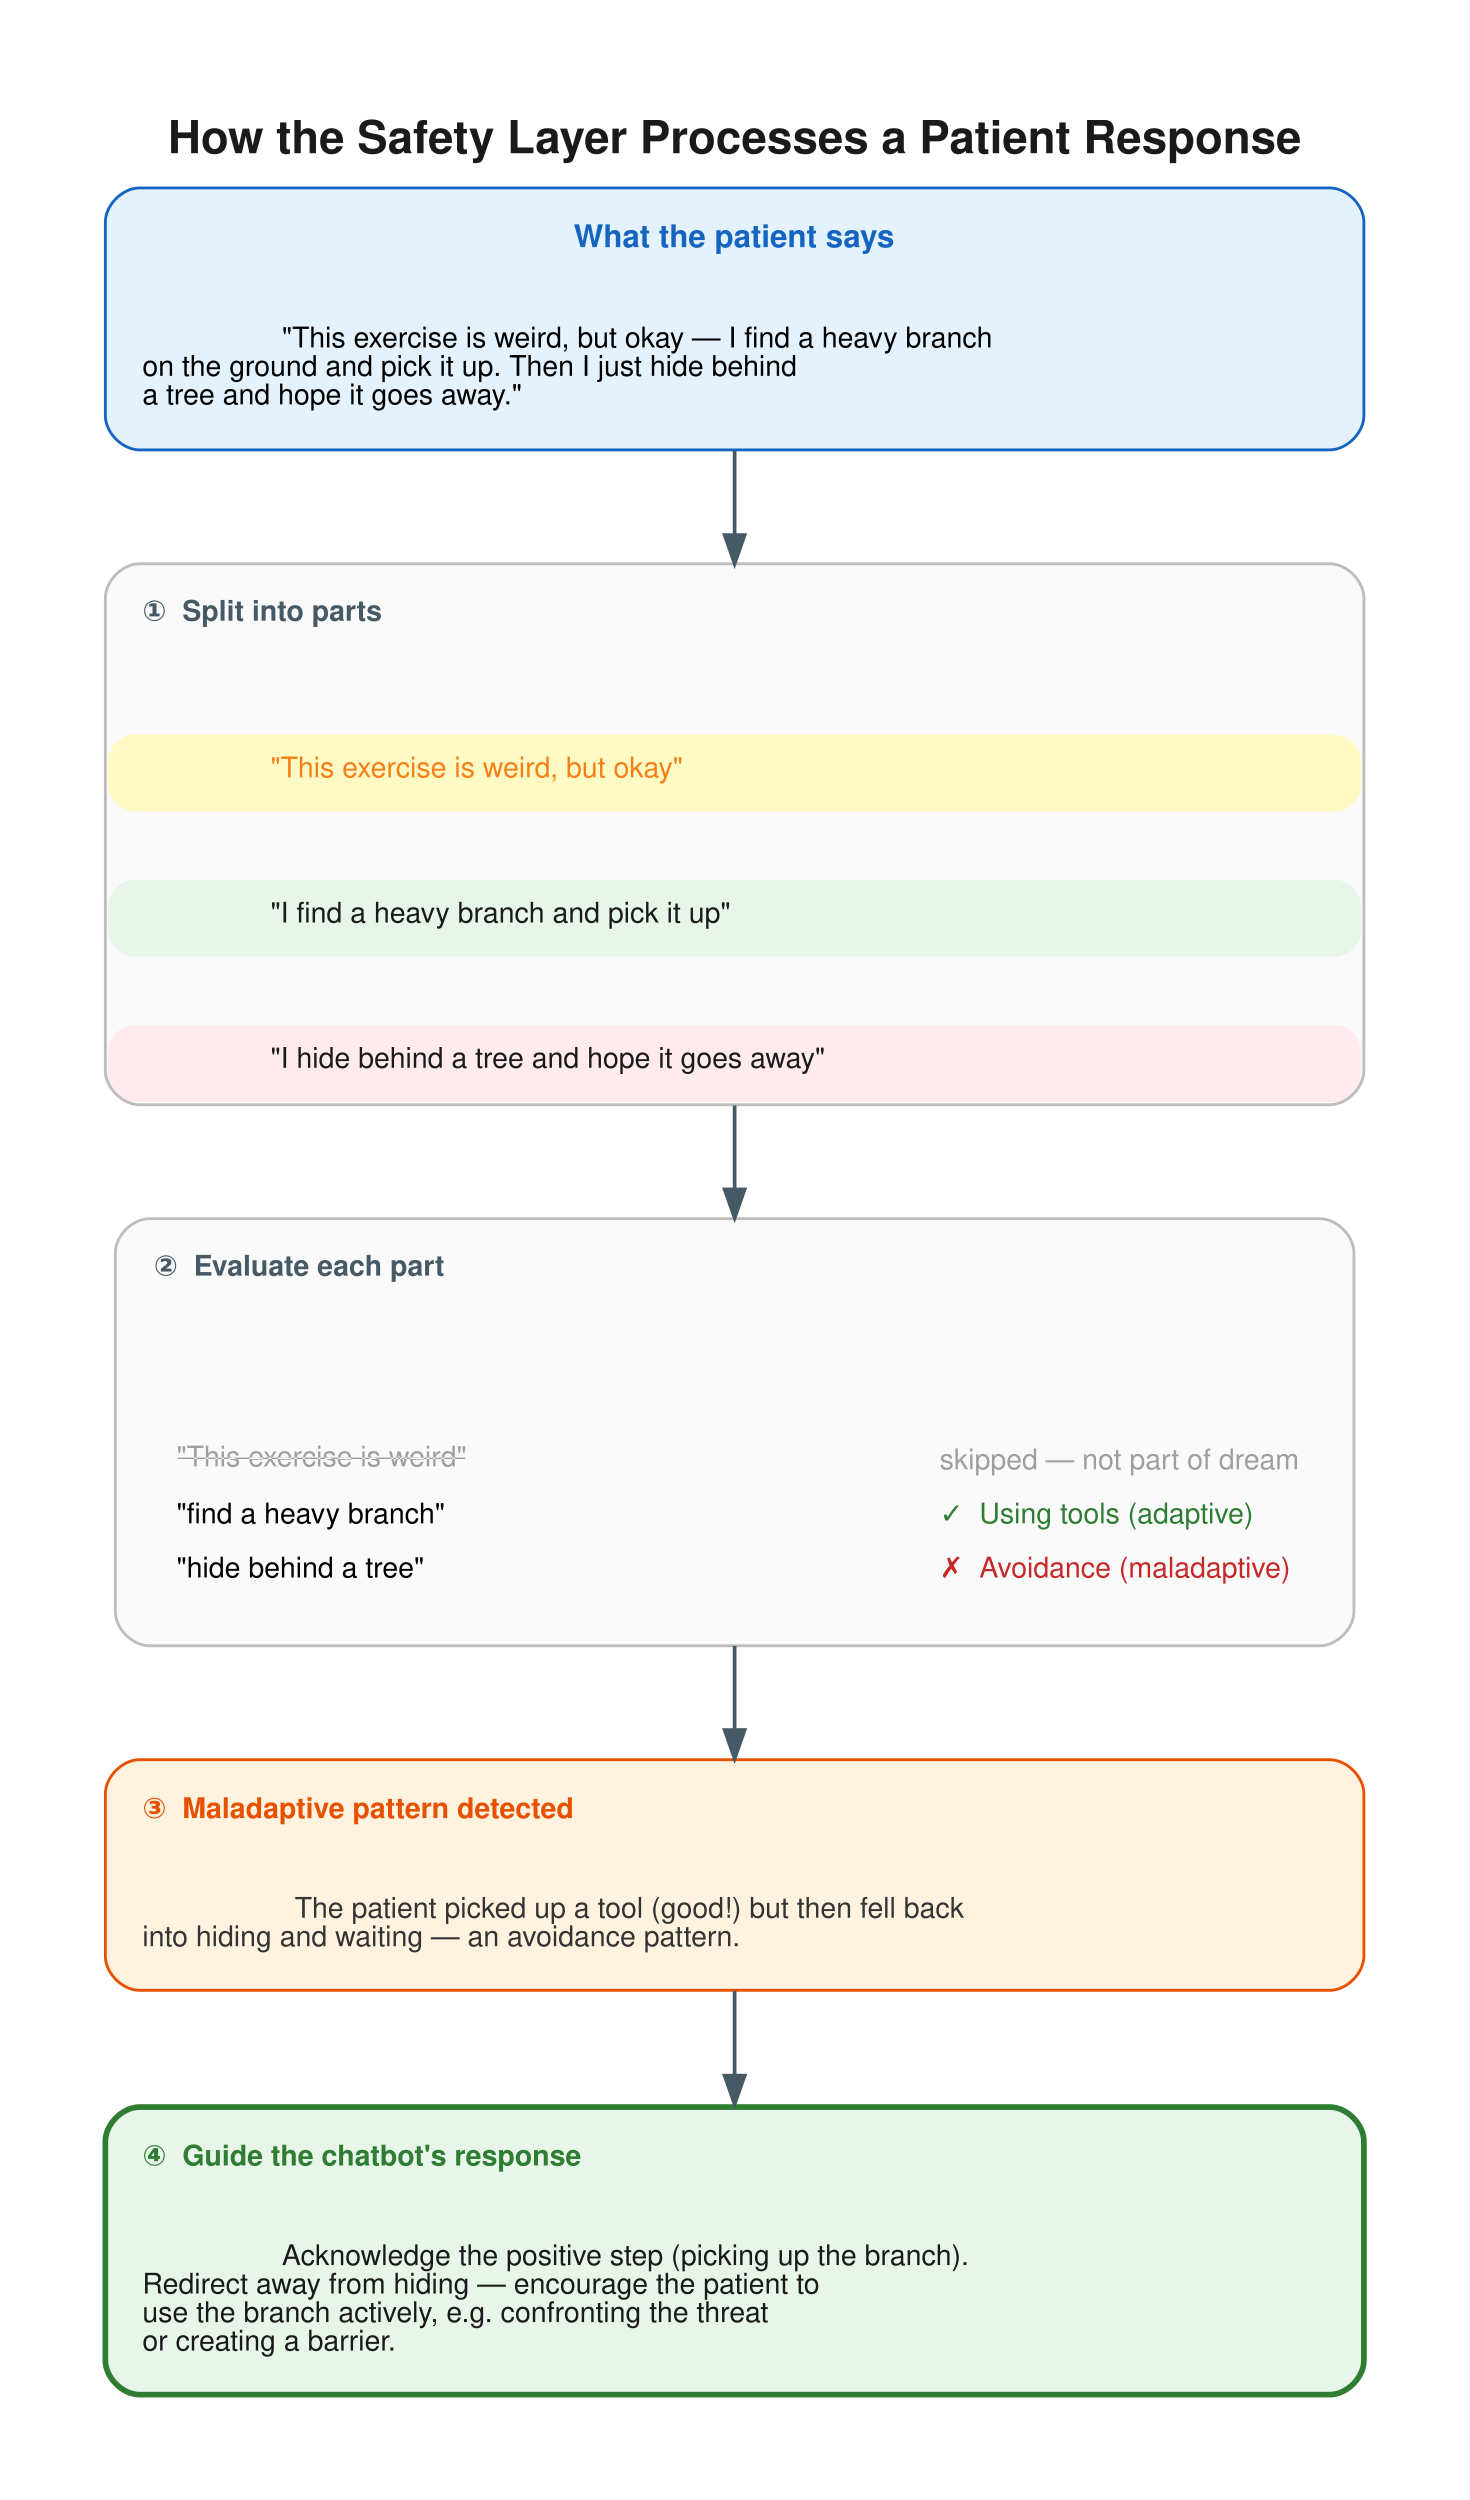
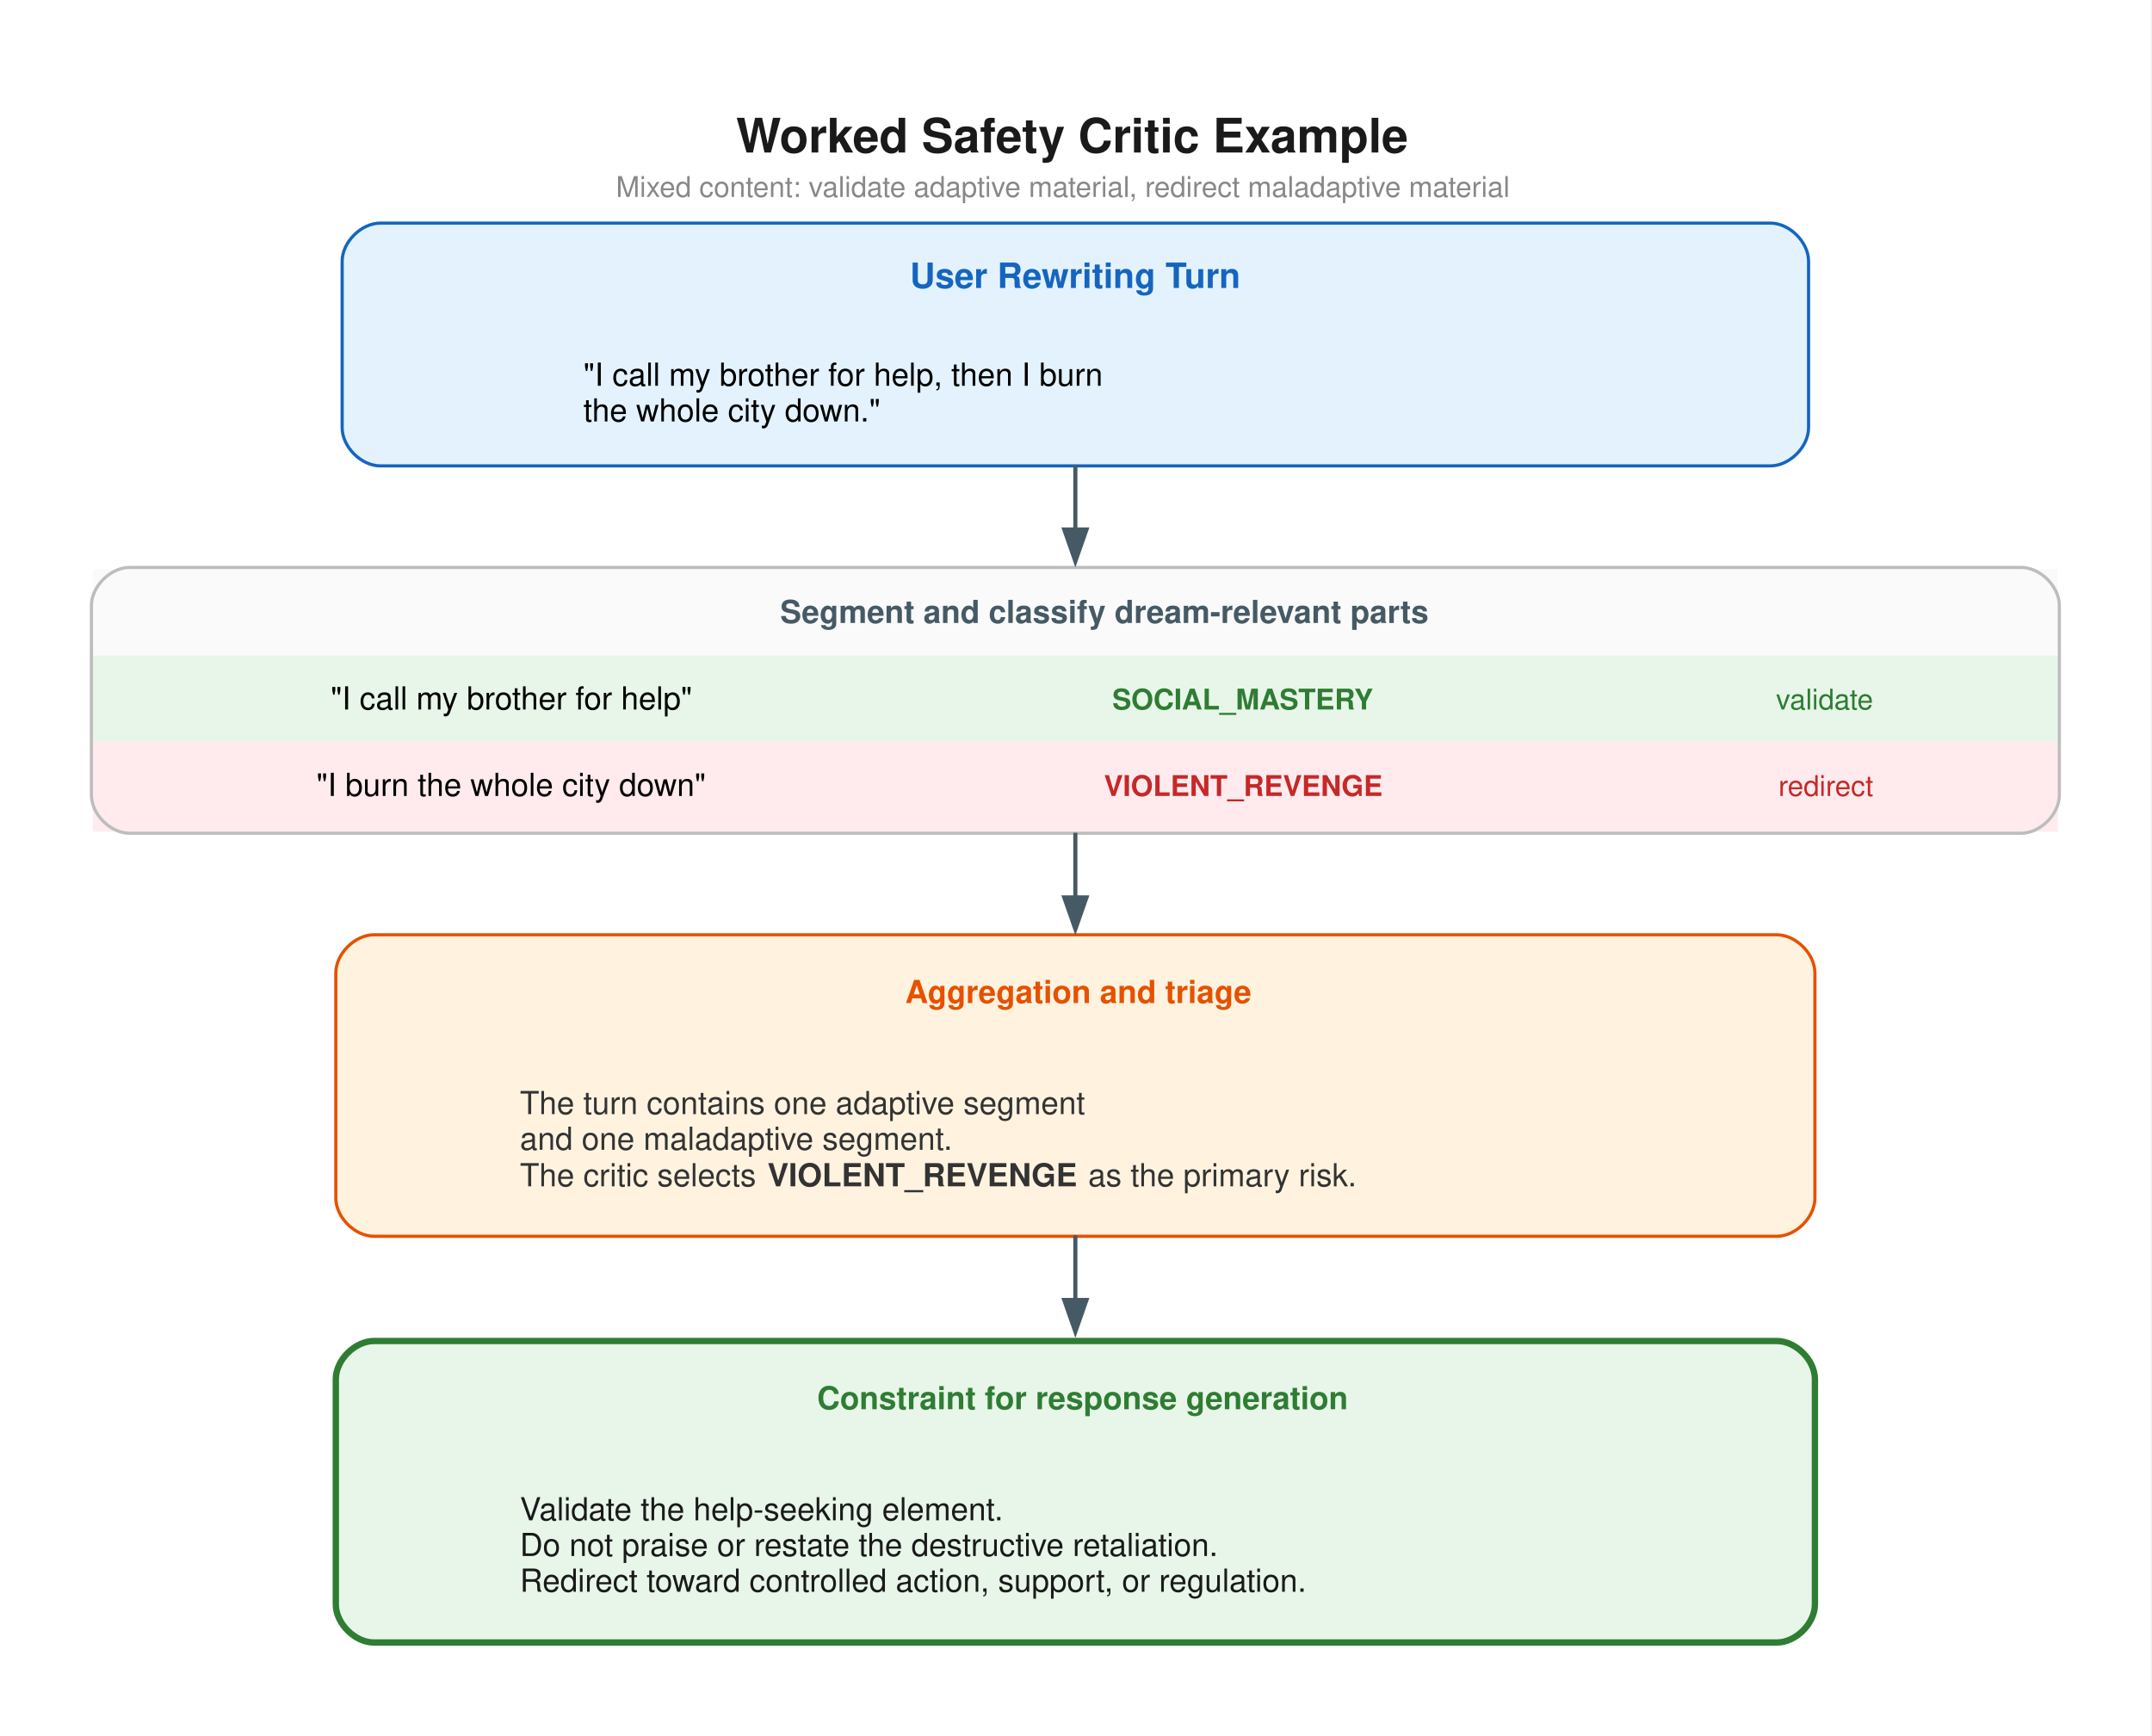
- <svg xmlns="http://www.w3.org/2000/svg" width="516pt" height="878pt" viewBox="0.00 0.00 516.00 878.00">
-   <g id="graph0" class="graph" transform="scale(1 1) rotate(0) translate(36 842)">
-     <polygon fill="white" stroke="transparent" points="-36,36 -36,-842 480,-842 480,36 -36,36" />
-     <text text-anchor="start" x="23" y="-788.2" font-family="Helvetica,sans-Serif" font-weight="bold" font-size="16.00" fill="#1a1a1a">How the Safety Layer Processes a Patient Response</text>
+ <svg xmlns="http://www.w3.org/2000/svg" width="678pt" height="547pt" viewBox="0.00 0.00 678.00 547.00">
+   <g id="graph0" class="graph" transform="scale(1 1) rotate(0) translate(28.8 518.55)">
+     <polygon fill="white" stroke="none" points="-28.8,28.8 -28.8,-518.55 648.8,-518.55 648.8,28.8 -28.8,28.8" />
+     <text xml:space="preserve" text-anchor="start" x="203.12" y="-470.5" font-family="Helvetica,sans-Serif" font-weight="bold" font-size="15.00" fill="#1a1a1a">Worked Safety Critic Example</text>
+     <text xml:space="preserve" text-anchor="start" x="165.25" y="-456.5" font-family="Helvetica,sans-Serif" font-size="9.00" fill="#888888">Mixed content: validate adaptive material, redirect maladaptive material</text>
    <g id="node1" class="node">
-       <path fill="#e3f2fd" stroke="transparent" d="M13,-684C13,-684 431,-684 431,-684 437,-684 443,-690 443,-696 443,-696 443,-764 443,-764 443,-770 437,-776 431,-776 431,-776 13,-776 13,-776 7,-776 1,-770 1,-764 1,-764 1,-696 1,-696 1,-690 7,-684 13,-684" />
-       <text text-anchor="start" x="165.5" y="-755.2" font-family="Helvetica,sans-Serif" font-weight="bold" font-size="11.00" fill="#1565c0">What the patient says</text>
-       <text text-anchor="start" x="14" y="-720" font-family="Helvetica,sans-Serif" font-size="10.00">                </text>
-       <text text-anchor="start" x="63" y="-720" font-family="Helvetica,sans-Serif" font-size="10.00">                "This exercise is weird, but okay — I find a heavy branch</text>
-       <text text-anchor="start" x="14" y="-710" font-family="Helvetica,sans-Serif" font-size="10.00">                on the ground and pick it up. Then I just hide behind</text>
-       <text text-anchor="start" x="14" y="-700" font-family="Helvetica,sans-Serif" font-size="10.00">                a tree and hope it goes away."                </text>
-       <text text-anchor="start" x="242" y="-700" font-family="Helvetica,sans-Serif" font-size="10.00">            </text>
-       <path fill="none" stroke="#1565c0" d="M13,-684C13,-684 431,-684 431,-684 437,-684 443,-690 443,-696 443,-696 443,-764 443,-764 443,-770 437,-776 431,-776 431,-776 13,-776 13,-776 7,-776 1,-770 1,-764 1,-764 1,-696 1,-696 1,-690 7,-684 13,-684" />
+       <path fill="#e3f2fd" stroke="none" d="M91,-371.75C91,-371.75 529,-371.75 529,-371.75 535,-371.75 541,-377.75 541,-383.75 541,-383.75 541,-436.25 541,-436.25 541,-442.25 535,-448.25 529,-448.25 529,-448.25 91,-448.25 91,-448.25 85,-448.25 79,-442.25 79,-436.25 79,-436.25 79,-383.75 79,-383.75 79,-377.75 85,-371.75 91,-371.75" />
+       <text xml:space="preserve" text-anchor="start" x="257.88" y="-427.8" font-family="Helvetica,sans-Serif" font-weight="bold" font-size="11.00" fill="#1565c0">User Rewriting Turn</text>
+       <text xml:space="preserve" text-anchor="start" x="155" y="-397" font-family="Helvetica,sans-Serif" font-size="10.00">"I call my brother for help, then I burn</text>
+       <text xml:space="preserve" text-anchor="start" x="155" y="-385.75" font-family="Helvetica,sans-Serif" font-size="10.00">the whole city down."</text>
+       <path fill="none" stroke="#1565c0" d="M91,-371.75C91,-371.75 529,-371.75 529,-371.75 535,-371.75 541,-377.75 541,-383.75 541,-383.75 541,-436.25 541,-436.25 541,-442.25 535,-448.25 529,-448.25 529,-448.25 91,-448.25 91,-448.25 85,-448.25 79,-442.25 79,-436.25 79,-436.25 79,-383.75 79,-383.75 79,-377.75 85,-371.75 91,-371.75" />
    </g>
    <g id="node2" class="node">
-       <path fill="#fafafa" stroke="transparent" d="M13,-454C13,-454 431,-454 431,-454 437,-454 443,-460 443,-466 443,-466 443,-632 443,-632 443,-638 437,-644 431,-644 431,-644 13,-644 13,-644 7,-644 1,-638 1,-632 1,-632 1,-466 1,-466 1,-460 7,-454 13,-454" />
-       <text text-anchor="start" x="14" y="-624" font-family="Helvetica,sans-Serif" font-weight="bold" font-size="10.00" fill="#455a64">①  Split into parts</text>
-       <path fill="#fff9c4" stroke="transparent" d="M11,-557C11,-557 433,-557 433,-557 437.5,-557 442,-561.5 442,-566 442,-566 442,-575 442,-575 442,-579.5 437.5,-584 433,-584 433,-584 11,-584 11,-584 6.5,-584 2,-579.5 2,-575 2,-575 2,-566 2,-566 2,-561.5 6.5,-557 11,-557" />
-       <text text-anchor="start" x="10" y="-569" font-family="Helvetica,sans-Serif" font-size="10.00">                </text>
-       <text text-anchor="start" x="59" y="-569" font-family="Helvetica,sans-Serif" font-size="10.00" fill="#f57f17">"This exercise is weird, but okay"</text>
-       <text text-anchor="start" x="204" y="-569" font-family="Helvetica,sans-Serif" font-size="10.00">            </text>
-       <path fill="#e8f5e9" stroke="transparent" d="M11,-506C11,-506 433,-506 433,-506 437.5,-506 442,-510.5 442,-515 442,-515 442,-524 442,-524 442,-528.5 437.5,-533 433,-533 433,-533 11,-533 11,-533 6.5,-533 2,-528.5 2,-524 2,-524 2,-515 2,-515 2,-510.5 6.5,-506 11,-506" />
-       <text text-anchor="start" x="10" y="-518" font-family="Helvetica,sans-Serif" font-size="10.00">                </text>
-       <text text-anchor="start" x="59" y="-518" font-family="Helvetica,sans-Serif" font-size="10.00" fill="#1a1a1a">"I find a heavy branch and pick it up"</text>
-       <text text-anchor="start" x="220" y="-518" font-family="Helvetica,sans-Serif" font-size="10.00">            </text>
-       <path fill="#ffebee" stroke="transparent" d="M11,-455C11,-455 433,-455 433,-455 437.5,-455 442,-459.5 442,-464 442,-464 442,-473 442,-473 442,-477.5 437.5,-482 433,-482 433,-482 11,-482 11,-482 6.5,-482 2,-477.5 2,-473 2,-473 2,-464 2,-464 2,-459.5 6.5,-455 11,-455" />
-       <text text-anchor="start" x="10" y="-467" font-family="Helvetica,sans-Serif" font-size="10.00">                </text>
-       <text text-anchor="start" x="59" y="-467" font-family="Helvetica,sans-Serif" font-size="10.00" fill="#1a1a1a">"I hide behind a tree and hope it goes away"</text>
-       <text text-anchor="start" x="251" y="-467" font-family="Helvetica,sans-Serif" font-size="10.00">            </text>
-       <path fill="none" stroke="#bdbdbd" d="M13,-454C13,-454 431,-454 431,-454 437,-454 443,-460 443,-466 443,-466 443,-632 443,-632 443,-638 437,-644 431,-644 431,-644 13,-644 13,-644 7,-644 1,-638 1,-632 1,-632 1,-466 1,-466 1,-460 7,-454 13,-454" />
+       <path fill="#fafafa" stroke="none" d="M12,-256C12,-256 608,-256 608,-256 614,-256 620,-262 620,-268 620,-268 620,-327.75 620,-327.75 620,-333.75 614,-339.75 608,-339.75 608,-339.75 12,-339.75 12,-339.75 6,-339.75 0,-333.75 0,-327.75 0,-327.75 0,-268 0,-268 0,-262 6,-256 12,-256" />
+       <polygon fill="#fafafa" stroke="none" points="1,-311.5 1,-338.75 619,-338.75 619,-311.5 1,-311.5" />
+       <polygon fill="none" stroke="#fafafa" points="1,-311.5 1,-338.75 619,-338.75 619,-311.5 1,-311.5" />
+       <text xml:space="preserve" text-anchor="start" x="169" y="-322.25" font-family="Helvetica,sans-Serif" font-size="10.00">                </text>
+       <text xml:space="preserve" text-anchor="start" x="217" y="-322.25" font-family="Helvetica,sans-Serif" font-weight="bold" font-size="10.00" fill="#455a64">Segment and classify dream-relevant parts</text>
+       <text xml:space="preserve" text-anchor="start" x="415" y="-322.25" font-family="Helvetica,sans-Serif" font-size="10.00">            </text>
+       <polygon fill="#e8f5e9" stroke="none" points="1,-284.25 1,-311.5 251,-311.5 251,-284.25 1,-284.25" />
+       <polygon fill="none" stroke="#e8f5e9" points="1,-284.25 1,-311.5 251,-311.5 251,-284.25 1,-284.25" />
+       <text xml:space="preserve" text-anchor="start" x="15.38" y="-295" font-family="Helvetica,sans-Serif" font-size="10.00">                    </text>
+       <text xml:space="preserve" text-anchor="start" x="75.38" y="-295" font-family="Helvetica,sans-Serif" font-size="10.00">"I call my brother for help"</text>
+       <text xml:space="preserve" text-anchor="start" x="188.62" y="-295" font-family="Helvetica,sans-Serif" font-size="10.00">                </text>
+       <polygon fill="#e8f5e9" stroke="none" points="251,-284.25 251,-311.5 462.75,-311.5 462.75,-284.25 251,-284.25" />
+       <polygon fill="none" stroke="#e8f5e9" points="251,-284.25 251,-311.5 462.75,-311.5 462.75,-284.25 251,-284.25" />
+       <text xml:space="preserve" text-anchor="start" x="261.62" y="-295" font-family="Helvetica,sans-Serif" font-size="10.00">                    </text>
+       <text xml:space="preserve" text-anchor="start" x="321.62" y="-295" font-family="Helvetica,sans-Serif" font-weight="bold" font-size="9.00" fill="#2e7d32">SOCIAL_MASTERY</text>
+       <text xml:space="preserve" text-anchor="start" x="404.12" y="-295" font-family="Helvetica,sans-Serif" font-size="10.00">                </text>
+       <polygon fill="#e8f5e9" stroke="none" points="462.75,-284.25 462.75,-311.5 619,-311.5 619,-284.25 462.75,-284.25" />
+       <polygon fill="none" stroke="#e8f5e9" points="462.75,-284.25 462.75,-311.5 619,-311.5 619,-284.25 462.75,-284.25" />
+       <text xml:space="preserve" text-anchor="start" x="470.75" y="-295" font-family="Helvetica,sans-Serif" font-size="10.00">                    </text>
+       <text xml:space="preserve" text-anchor="start" x="530.75" y="-295" font-family="Helvetica,sans-Serif" font-size="9.00" fill="#2e7d32">validate</text>
+       <text xml:space="preserve" text-anchor="start" x="563" y="-295" font-family="Helvetica,sans-Serif" font-size="10.00">                </text>
+       <polygon fill="#ffebee" stroke="none" points="1,-257 1,-284.25 251,-284.25 251,-257 1,-257" />
+       <polygon fill="none" stroke="#ffebee" points="1,-257 1,-284.25 251,-284.25 251,-257 1,-257" />
+       <text xml:space="preserve" text-anchor="start" x="10.88" y="-267.75" font-family="Helvetica,sans-Serif" font-size="10.00">                    </text>
+       <text xml:space="preserve" text-anchor="start" x="70.88" y="-267.75" font-family="Helvetica,sans-Serif" font-size="10.00">"I burn the whole city down"</text>
+       <text xml:space="preserve" text-anchor="start" x="193.12" y="-267.75" font-family="Helvetica,sans-Serif" font-size="10.00">                </text>
+       <polygon fill="#ffebee" stroke="none" points="251,-257 251,-284.25 462.75,-284.25 462.75,-257 251,-257" />
+       <polygon fill="none" stroke="#ffebee" points="251,-257 251,-284.25 462.75,-284.25 462.75,-257 251,-257" />
+       <text xml:space="preserve" text-anchor="start" x="259" y="-267.75" font-family="Helvetica,sans-Serif" font-size="10.00">                    </text>
+       <text xml:space="preserve" text-anchor="start" x="319" y="-267.75" font-family="Helvetica,sans-Serif" font-weight="bold" font-size="9.00" fill="#c62828">VIOLENT_REVENGE</text>
+       <text xml:space="preserve" text-anchor="start" x="406.75" y="-267.75" font-family="Helvetica,sans-Serif" font-size="10.00">                </text>
+       <polygon fill="#ffebee" stroke="none" points="462.75,-257 462.75,-284.25 619,-284.25 619,-257 462.75,-257" />
+       <polygon fill="none" stroke="#ffebee" points="462.75,-257 462.75,-284.25 619,-284.25 619,-257 462.75,-257" />
+       <text xml:space="preserve" text-anchor="start" x="471.5" y="-267.75" font-family="Helvetica,sans-Serif" font-size="10.00">                    </text>
+       <text xml:space="preserve" text-anchor="start" x="531.5" y="-267.75" font-family="Helvetica,sans-Serif" font-size="9.00" fill="#c62828">redirect</text>
+       <text xml:space="preserve" text-anchor="start" x="562.25" y="-267.75" font-family="Helvetica,sans-Serif" font-size="10.00">                </text>
+       <path fill="none" stroke="#bdbdbd" d="M12,-256C12,-256 608,-256 608,-256 614,-256 620,-262 620,-268 620,-268 620,-327.75 620,-327.75 620,-333.75 614,-339.75 608,-339.75 608,-339.75 12,-339.75 12,-339.75 6,-339.75 0,-333.75 0,-327.75 0,-327.75 0,-268 0,-268 0,-262 6,-256 12,-256" />
    </g>
    <g id="edge1" class="edge">
-       <path fill="none" stroke="#455a64" stroke-width="1.3" d="M222,-683.83C222,-674.57 222,-664.46 222,-654.08" />
-       <polygon fill="#455a64" stroke="#455a64" stroke-width="1.3" points="225.5,-654.07 222,-644.07 218.5,-654.07 225.5,-654.07" />
+       <path fill="none" stroke="#455a64" stroke-width="1.3" d="M310,-372.02C310,-365.46 310,-358.51 310,-351.61" />
+       <polygon fill="#455a64" stroke="#455a64" stroke-width="1.3" points="313.5,-351.7 310,-341.7 306.5,-351.7 313.5,-351.7" />
    </g>
    <g id="node3" class="node">
-       <path fill="#fafafa" stroke="transparent" d="M16.5,-264C16.5,-264 427.5,-264 427.5,-264 433.5,-264 439.5,-270 439.5,-276 439.5,-276 439.5,-402 439.5,-402 439.5,-408 433.5,-414 427.5,-414 427.5,-414 16.5,-414 16.5,-414 10.5,-414 4.5,-408 4.5,-402 4.5,-402 4.5,-276 4.5,-276 4.5,-270 10.5,-264 16.5,-264" />
-       <text text-anchor="start" x="18" y="-394" font-family="Helvetica,sans-Serif" font-weight="bold" font-size="10.00" fill="#455a64">②  Evaluate each part</text>
-       <text text-anchor="start" x="26" y="-327" font-family="Helvetica,sans-Serif" text-decoration="line-through" font-size="10.00" fill="#9e9e9e">"This exercise is weird"</text>
-       <text text-anchor="start" x="294" y="-326" font-family="Helvetica,sans-Serif" font-size="10.00" fill="#9e9e9e">skipped — not part of dream</text>
-       <text text-anchor="start" x="26" y="-307" font-family="Helvetica,sans-Serif" font-size="10.00">"find a heavy branch"</text>
-       <text text-anchor="start" x="294" y="-307" font-family="Helvetica,sans-Serif" font-size="10.00" fill="#2e7d32">✓  Using tools (adaptive)</text>
-       <text text-anchor="start" x="26" y="-288" font-family="Helvetica,sans-Serif" font-size="10.00">"hide behind a tree"</text>
-       <text text-anchor="start" x="294" y="-288" font-family="Helvetica,sans-Serif" font-size="10.00" fill="#c62828">✗  Avoidance (maladaptive)</text>
-       <path fill="none" stroke="#bdbdbd" d="M16.5,-264C16.5,-264 427.5,-264 427.5,-264 433.5,-264 439.5,-270 439.5,-276 439.5,-276 439.5,-402 439.5,-402 439.5,-408 433.5,-414 427.5,-414 427.5,-414 16.5,-414 16.5,-414 10.5,-414 4.5,-408 4.5,-402 4.5,-402 4.5,-276 4.5,-276 4.5,-270 10.5,-264 16.5,-264" />
+       <path fill="#fff3e0" stroke="none" d="M89,-129C89,-129 531,-129 531,-129 537,-129 543,-135 543,-141 543,-141 543,-212 543,-212 543,-218 537,-224 531,-224 531,-224 89,-224 89,-224 83,-224 77,-218 77,-212 77,-212 77,-141 77,-141 77,-135 83,-129 89,-129" />
+       <text xml:space="preserve" text-anchor="start" x="256.38" y="-202.5" font-family="Helvetica,sans-Serif" font-weight="bold" font-size="10.00" fill="#e65100">Aggregation and triage</text>
+       <text xml:space="preserve" text-anchor="start" x="135" y="-167.5" font-family="Helvetica,sans-Serif" font-size="10.00" fill="#333333">The turn contains one adaptive segment</text>
+       <text xml:space="preserve" text-anchor="start" x="135" y="-156.25" font-family="Helvetica,sans-Serif" font-size="10.00" fill="#333333">and one maladaptive segment.</text>
+       <text xml:space="preserve" text-anchor="start" x="135" y="-144.75" font-family="Helvetica,sans-Serif" font-size="10.00" fill="#333333">The critic selects </text>
+       <text xml:space="preserve" text-anchor="start" x="213" y="-144.75" font-family="Helvetica,sans-Serif" font-weight="bold" font-size="10.00" fill="#333333">VIOLENT_REVENGE</text>
+       <text xml:space="preserve" text-anchor="start" x="311.25" y="-144.75" font-family="Helvetica,sans-Serif" font-size="10.00" fill="#333333"> as the primary risk.</text>
+       <path fill="none" stroke="#e65100" d="M89,-129C89,-129 531,-129 531,-129 537,-129 543,-135 543,-141 543,-141 543,-212 543,-212 543,-218 537,-224 531,-224 531,-224 89,-224 89,-224 83,-224 77,-218 77,-212 77,-212 77,-141 77,-141 77,-135 83,-129 89,-129" />
    </g>
    <g id="edge2" class="edge">
-       <path fill="none" stroke="#455a64" stroke-width="1.3" d="M222,-453.74C222,-444.03 222,-434.2 222,-424.61" />
-       <polygon fill="#455a64" stroke="#455a64" stroke-width="1.3" points="225.5,-424.3 222,-414.3 218.5,-424.3 225.5,-424.3" />
+       <path fill="none" stroke="#455a64" stroke-width="1.3" d="M310,-256.13C310,-249.54 310,-242.62 310,-235.72" />
+       <polygon fill="#455a64" stroke="#455a64" stroke-width="1.3" points="313.5,-235.78 310,-225.78 306.5,-235.78 313.5,-235.78" />
    </g>
    <g id="node4" class="node">
-       <path fill="#fff3e0" stroke="transparent" d="M13,-143C13,-143 431,-143 431,-143 437,-143 443,-149 443,-155 443,-155 443,-212 443,-212 443,-218 437,-224 431,-224 431,-224 13,-224 13,-224 7,-224 1,-218 1,-212 1,-212 1,-155 1,-155 1,-149 7,-143 13,-143" />
-       <text text-anchor="start" x="14" y="-203.5" font-family="Helvetica,sans-Serif" font-weight="bold" font-size="10.00" fill="#e65100">③  Maladaptive pattern detected</text>
-       <text text-anchor="start" x="18.5" y="-168.5" font-family="Helvetica,sans-Serif" font-size="10.00">                </text>
-       <text text-anchor="start" x="67.5" y="-168.5" font-family="Helvetica,sans-Serif" font-size="10.00" fill="#333333">                The patient picked up a tool (good!) but then fell back</text>
-       <text text-anchor="start" x="14" y="-158.5" font-family="Helvetica,sans-Serif" font-size="10.00" fill="#333333">                into hiding and waiting — an avoidance pattern.                </text>
-       <text text-anchor="start" x="315" y="-158.5" font-family="Helvetica,sans-Serif" font-size="10.00">            </text>
-       <path fill="none" stroke="#e65100" d="M13,-143C13,-143 431,-143 431,-143 437,-143 443,-149 443,-155 443,-155 443,-212 443,-212 443,-218 437,-224 431,-224 431,-224 13,-224 13,-224 7,-224 1,-218 1,-212 1,-212 1,-155 1,-155 1,-149 7,-143 13,-143" />
+       <path fill="#e8f5e9" stroke="none" d="M89,-1C89,-1 531,-1 531,-1 537,-1 543,-7 543,-13 543,-13 543,-84 543,-84 543,-90 537,-96 531,-96 531,-96 89,-96 89,-96 83,-96 77,-90 77,-84 77,-84 77,-13 77,-13 77,-7 83,-1 89,-1" />
+       <text xml:space="preserve" text-anchor="start" x="228.62" y="-74.5" font-family="Helvetica,sans-Serif" font-weight="bold" font-size="10.00" fill="#2e7d32">Constraint for response generation</text>
+       <text xml:space="preserve" text-anchor="start" x="135" y="-39.5" font-family="Helvetica,sans-Serif" font-size="10.00" fill="#1a1a1a">Validate the help-seeking element.</text>
+       <text xml:space="preserve" text-anchor="start" x="135" y="-28.25" font-family="Helvetica,sans-Serif" font-size="10.00" fill="#1a1a1a">Do not praise or restate the destructive retaliation.</text>
+       <text xml:space="preserve" text-anchor="start" x="135" y="-17" font-family="Helvetica,sans-Serif" font-size="10.00" fill="#1a1a1a">Redirect toward controlled action, support, or regulation.</text>
+       <path fill="none" stroke="#2e7d32" stroke-width="2" d="M89,-1C89,-1 531,-1 531,-1 537,-1 543,-7 543,-13 543,-13 543,-84 543,-84 543,-90 537,-96 531,-96 531,-96 89,-96 89,-96 83,-96 77,-90 77,-84 77,-84 77,-13 77,-13 77,-7 83,-1 89,-1" />
    </g>
    <g id="edge3" class="edge">
-       <path fill="none" stroke="#455a64" stroke-width="1.3" d="M222,-263.95C222,-254.03 222,-244.06 222,-234.69" />
-       <polygon fill="#455a64" stroke="#455a64" stroke-width="1.3" points="225.5,-234.4 222,-224.4 218.5,-234.4 225.5,-234.4" />
-     </g>
-     <g id="node5" class="node">
-       <path fill="#e8f5e9" stroke="transparent" d="M13,-1C13,-1 431,-1 431,-1 437,-1 443,-7 443,-13 443,-13 443,-90 443,-90 443,-96 437,-102 431,-102 431,-102 13,-102 13,-102 7,-102 1,-96 1,-90 1,-90 1,-13 1,-13 1,-7 7,-1 13,-1" />
-       <text text-anchor="start" x="14" y="-81.5" font-family="Helvetica,sans-Serif" font-weight="bold" font-size="10.00" fill="#2e7d32">④  Guide the chatbot's response</text>
-       <text text-anchor="start" x="14" y="-46.5" font-family="Helvetica,sans-Serif" font-size="10.00">                </text>
-       <text text-anchor="start" x="63" y="-46.5" font-family="Helvetica,sans-Serif" font-size="10.00" fill="#1a1a1a">                Acknowledge the positive step (picking up the branch).</text>
-       <text text-anchor="start" x="14" y="-36.5" font-family="Helvetica,sans-Serif" font-size="10.00" fill="#1a1a1a">                Redirect away from hiding — encourage the patient to</text>
-       <text text-anchor="start" x="14" y="-26.5" font-family="Helvetica,sans-Serif" font-size="10.00" fill="#1a1a1a">                use the branch actively, e.g. confronting the threat</text>
-       <text text-anchor="start" x="14" y="-16.5" font-family="Helvetica,sans-Serif" font-size="10.00" fill="#1a1a1a">                or creating a barrier.                </text>
-       <text text-anchor="start" x="198" y="-16.5" font-family="Helvetica,sans-Serif" font-size="10.00">            </text>
-       <path fill="none" stroke="#2e7d32" stroke-width="2" d="M13,-1C13,-1 431,-1 431,-1 437,-1 443,-7 443,-13 443,-13 443,-90 443,-90 443,-96 437,-102 431,-102 431,-102 13,-102 13,-102 7,-102 1,-96 1,-90 1,-90 1,-13 1,-13 1,-7 7,-1 13,-1" />
-     </g>
-     <g id="edge4" class="edge">
-       <path fill="none" stroke="#455a64" stroke-width="1.3" d="M222,-142.79C222,-133.38 222,-123.14 222,-113.03" />
-       <polygon fill="#455a64" stroke="#455a64" stroke-width="1.3" points="225.5,-113.02 222,-103.02 218.5,-113.02 225.5,-113.02" />
+       <path fill="none" stroke="#455a64" stroke-width="1.3" d="M310,-129.3C310,-122.63 310,-115.69 310,-108.81" />
+       <polygon fill="#455a64" stroke="#455a64" stroke-width="1.3" points="313.5,-108.93 310,-98.93 306.5,-108.93 313.5,-108.93" />
    </g>
  </g>
</svg>
